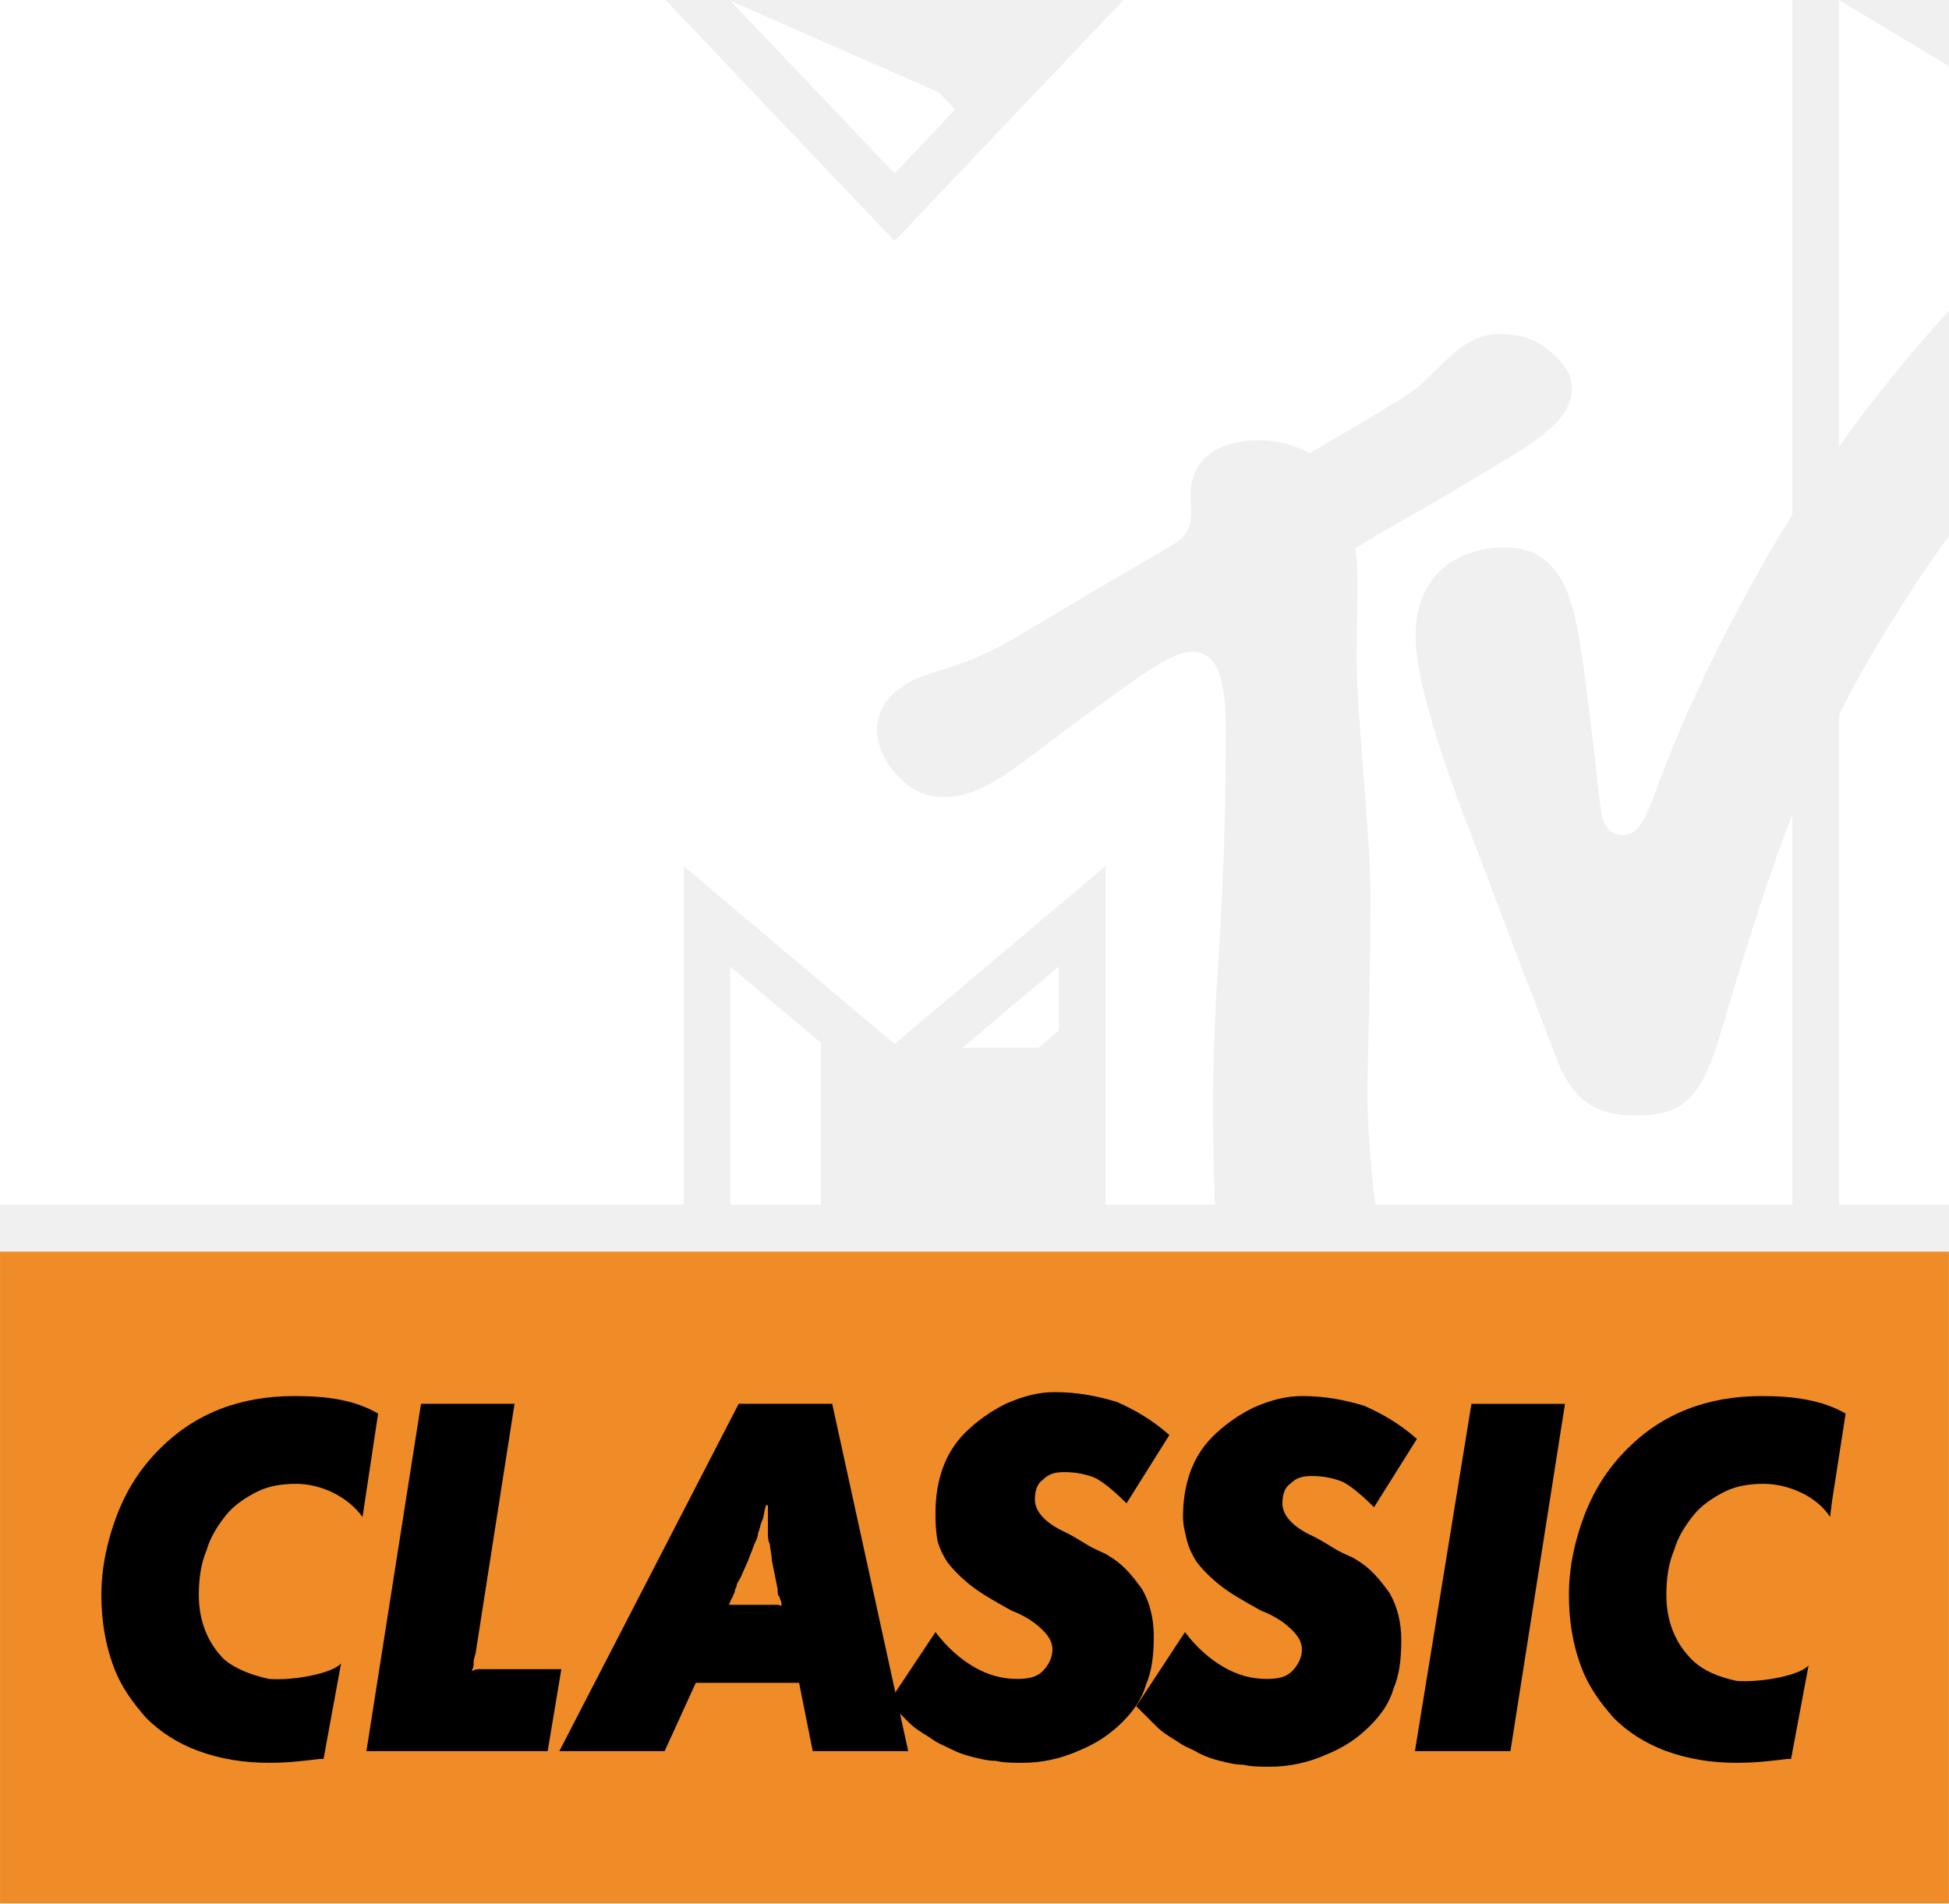
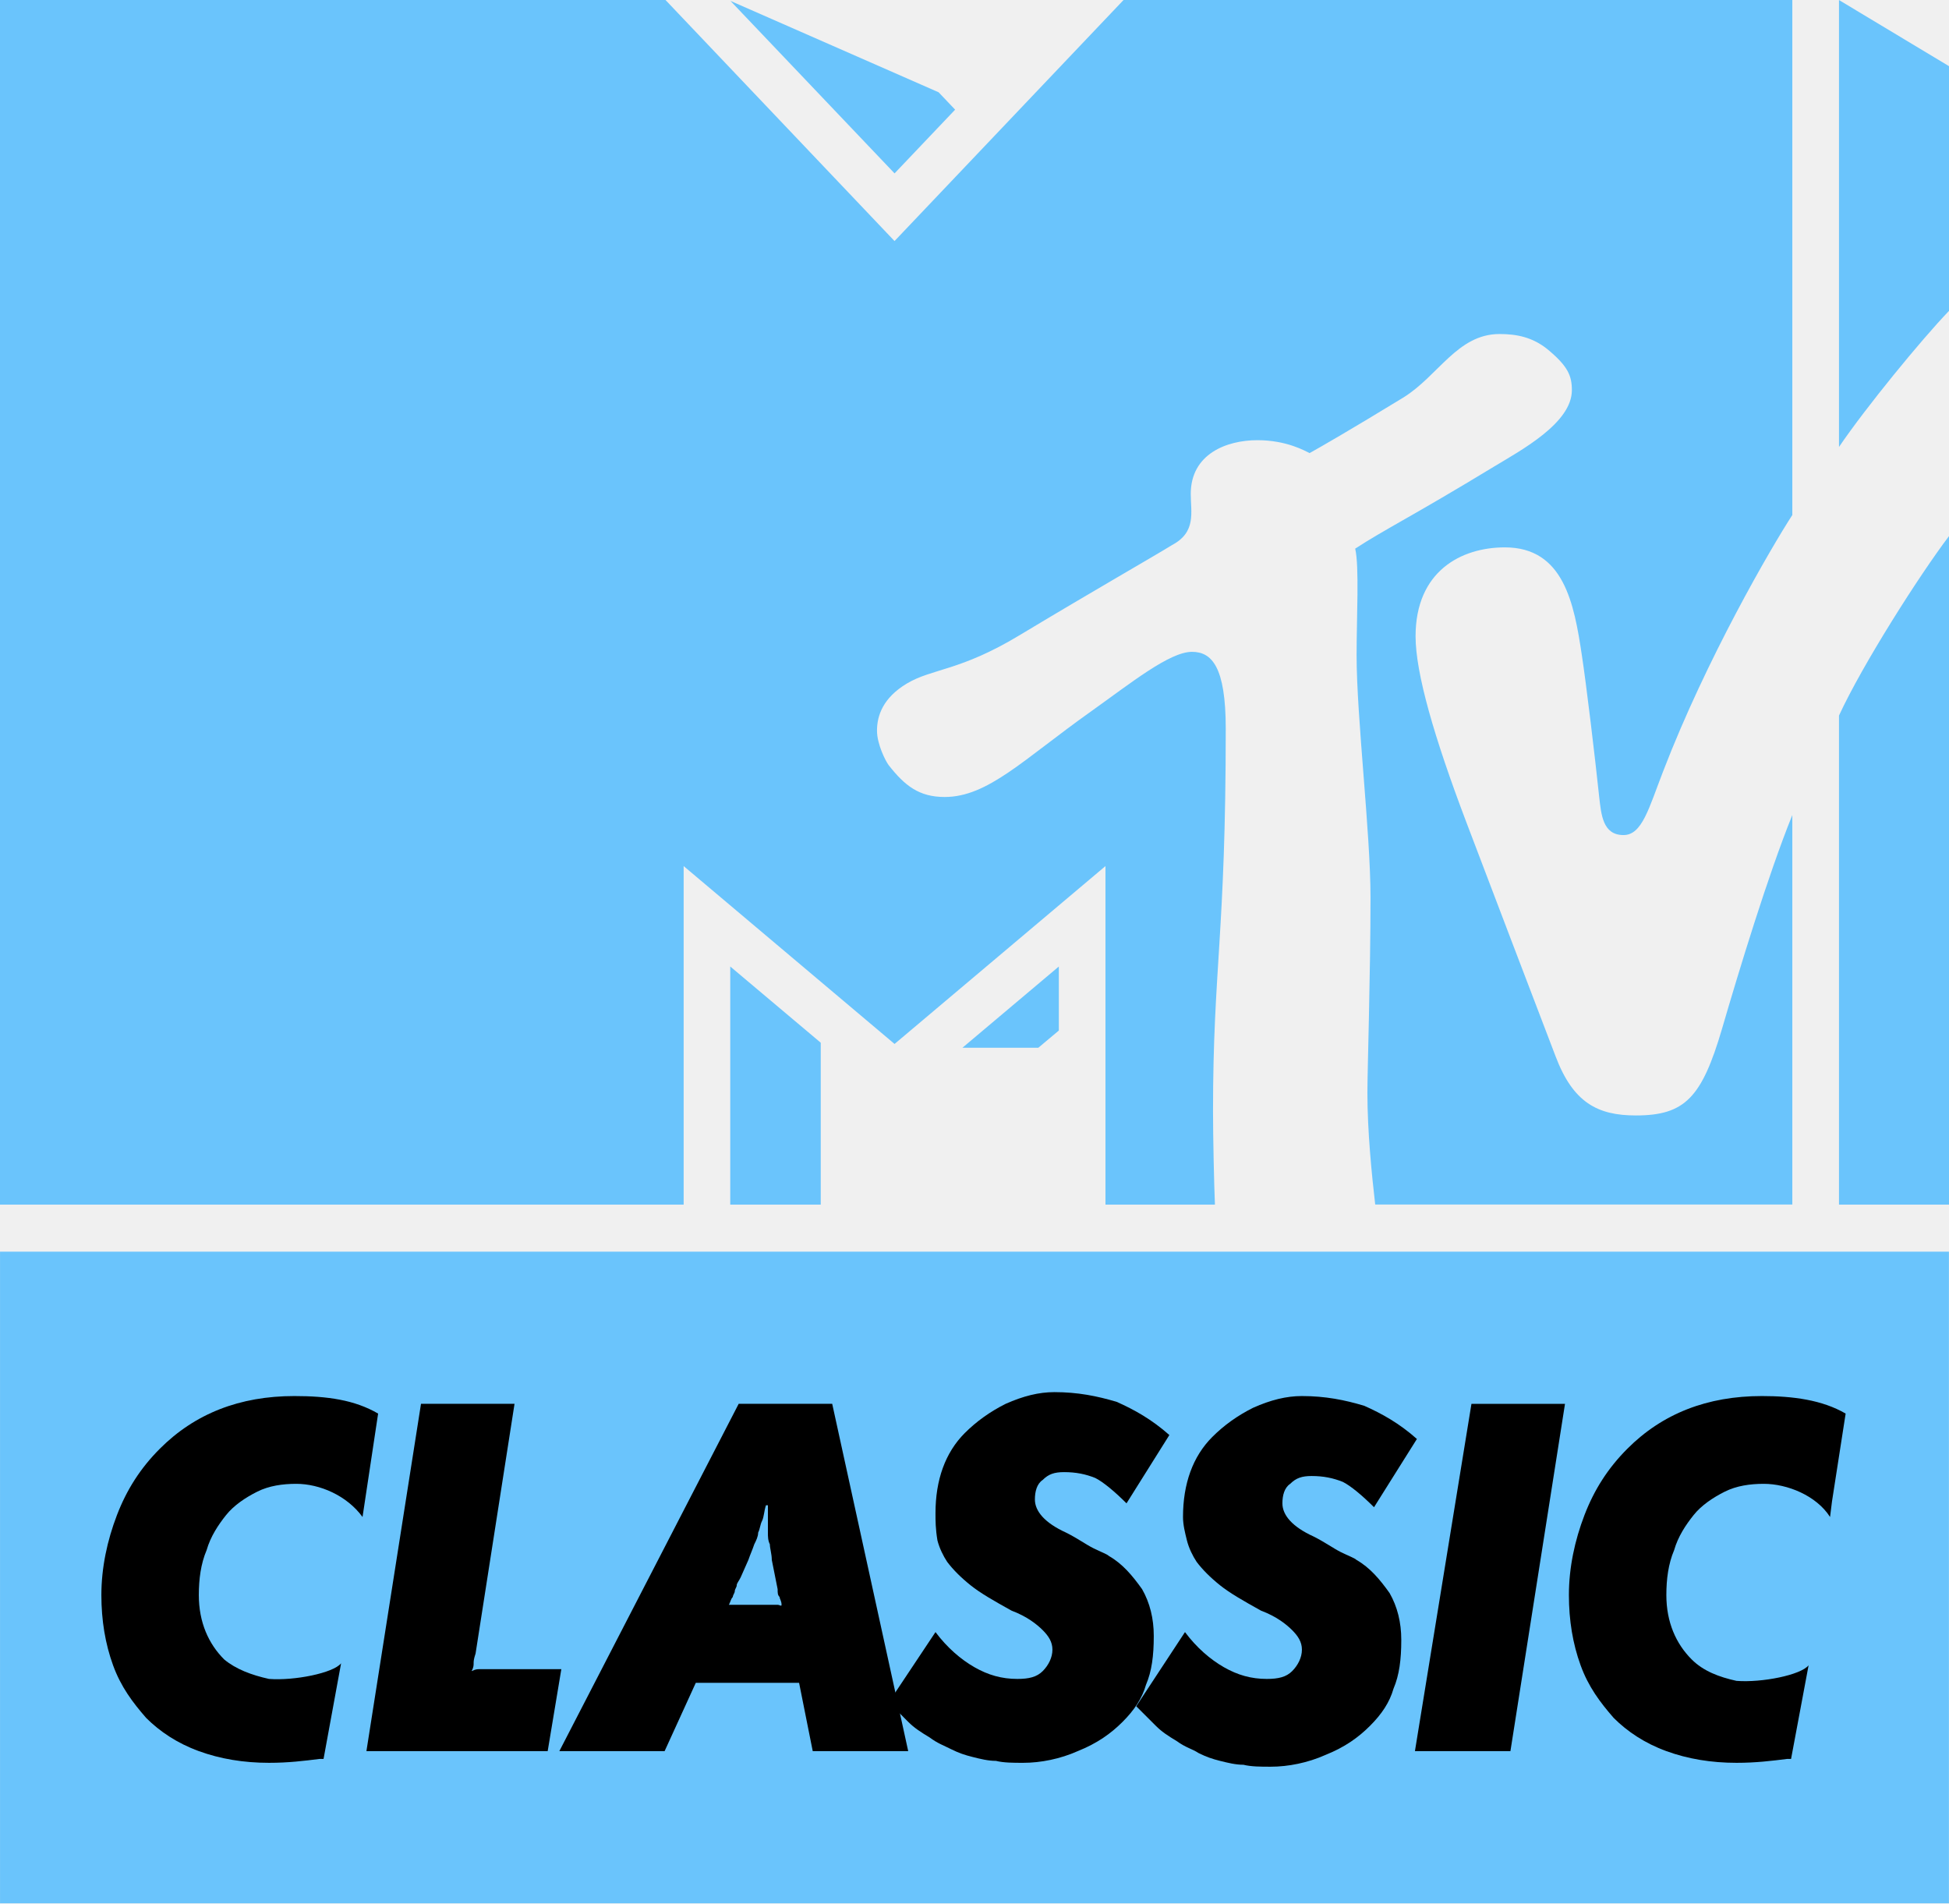
- <svg xmlns="http://www.w3.org/2000/svg" height="557.91" viewBox="0 0 571.37 557.906" width="571.37" version="1.1" id="svg2">
+ <svg xmlns="http://www.w3.org/2000/svg" height="595.104" viewBox="0 0 571.37 557.906" width="609.461" version="1.1" id="svg2">
  <defs id="defs36" />
-   <path style="fill:#ffffff" id="path6" d="m 403.16,353.108 c -1.02,-8.83 -2.29,-21.53 -2.29,-32.71 0,-6.94 0.91,-34.84 0.91,-57.34 0,-18.98 -4.08,-52.7 -4.08,-71.02 0,-11.02 0.82,-25.97 -0.41,-31.22 8.78,-5.72 16.48,-9.34 40.67,-24.03 7.85,-4.75 22.85,-12.76 22.85,-22.4 0,-4.28 -1.17,-7.09 -7.24,-12.09 -4.29,-3.419 -8.83,-4.388 -13.98,-4.388 -12.35,0 -17.96,12.348 -28.27,18.668 -15.81,9.65 -24.18,14.44 -27.39,16.23 -1.33,-0.61 -6.69,-3.78 -15.31,-3.78 -9.03,0 -19.54,4.03 -19.54,15.77 0,5.35 1.69,11.17 -5.46,14.95 -4.03,2.55 -23.67,13.77 -44.59,26.37 -17.6,10.66 -25.81,9.8 -33.26,14.29 -6.84,4.13 -8.67,9.28 -8.67,13.77 0,3.98 2.55,8.98 3.42,10.1 4.74,6.07 8.97,9.34 16.42,9.34 12.66,0 23.11,-11.02 42.65,-24.9 12.15,-8.67 23.32,-17.65 29.85,-17.65 5.82,0 9.9,4.39 9.9,22.5 0,60.56 -3.73,70.15 -3.73,112.19 0,7.55 0.31,21.53 0.56,27.34 l -32.09,0 0,-99.23 -61.83,52.14 -61.83,-52.14 0,99.23 -200.42,0 0,-353.1 195.1,0 67.14,70.66 67.14,-70.66 196.06,0 0,150.96 c -6.22,9.59 -25.15,42.04 -37.9,75.2 -4.19,10.81 -6.13,18.62 -11.59,18.62 -6.07,0 -6.53,-5.92 -7.14,-11.28 -1.22,-11.63 -3.82,-33.31 -5.05,-41.27 -2.29,-15.46 -5.36,-31.78 -22.6,-31.78 -12.81,0 -26.17,6.99 -26.17,26.07 0,10.81 5.46,29.64 14.84,54.38 3.68,9.75 23.32,61.22 26.18,68.67 5.15,13.68 12.39,17.4 23.56,17.4 14.39,0 19.34,-5.26 25.26,-25.41 5,-17.14 13.52,-45.15 20.61,-62.65 l 0,114.16 -122.3,0 z m 168.21,-195.97 0,195.97 -32.25,0 0,-143.36 c 6.89,-14.95 23.52,-41.07 32.25,-52.6 m -32.25,-26.12 0,-131.02 32.25,19.386 0,71.732 c -7.96,8.265 -24.49,28.422 -32.25,39.892 M 280,32.147 l -17.75,18.673 -48.11,-50.56 61.02,26.784 4.85,5.102 z m 2.14,274.98 22.25,0 6.02,-5.05 0,-18.77 z m -68.06,45.97 26.53,0 0,-47.45 -26.53,-22.34 z" />
-   <rect height="191.01" width="571.34" y="366.898" x="0.01" id="rect12" style="fill:#f08c28;stroke-width:5.716" />
-   <g style="stroke-width:5.716" id="g16" transform="translate(0,-0.00198364)">
-     <path id="path18" d="m 227.97,470.41 -9.71,0 -4.57,0 c 0.57,-1.15 0.57,-1.72 1.14,-2.29 0,-0.57 0.58,-1.14 0.58,-1.72 0,-0.57 0.57,-1.14 0.57,-1.71 0,-0.57 0.57,-1.14 1.14,-2.29 l 2.28,-5.15 c 0.58,-1.71 1.15,-2.86 1.72,-4.57 0.57,-1.14 1.14,-2.29 1.14,-3.43 0.57,-1.15 0.57,-2.29 1.14,-3.43 0.58,-1.15 0.58,-2.86 1.15,-4.58 l 0.57,0 0,4.58 0,3.43 c 0,1.14 0,2.29 0.57,3.43 0,1.14 0.57,2.86 0.57,4.57 l 1.71,8.58 c 0,1.15 0,1.72 0.58,2.29 0,0.57 0.57,1.14 0.57,2.29 0,0.57 -0.57,0 -1.15,0 m 16,-58.91 -27.42,0 -52.57,101.8 30.86,0 9.14,-20.02 30.28,0 4,20.02 27.99,0 z" />
-     <path id="path20" d="m 140.56,489.28 c -0.57,0 -1.14,0 -2.29,0.57 0.58,-1.14 0.58,-1.71 0.58,-2.29 0,-0.57 0,-1.14 0.57,-2.86 l 11.42,-73.2 -27.42,0 -16,101.8 53.14,0 4,-24.02 z" />
-     <path id="path22" d="m 86.282,409.22 c -15.997,0 -29.138,5.14 -39.422,15.44 -5.714,5.72 -9.713,12.01 -12.57,19.44 -2.857,7.44 -4.571,15.44 -4.571,23.45 0,7.43 1.143,14.3 3.428,20.59 2.286,6.29 5.714,10.86 9.713,15.44 4,4 9.142,7.43 15.427,9.72 6.284,2.29 13.14,3.43 20.568,3.43 5.713,0 10.284,-0.57 14.855,-1.14 l 1.142,0 5.142,-28.03 c -2.285,2.86 -13.712,5.15 -21.139,4.58 -5.142,-1.14 -9.713,-2.86 -13.141,-5.72 -4.571,-4.57 -7.427,-10.87 -7.427,-18.87 0,-4.58 0.571,-9.15 2.285,-13.16 1.143,-4 3.428,-7.43 5.713,-10.29 2.286,-2.86 5.714,-5.15 9.142,-6.86 3.428,-1.72 7.427,-2.29 11.427,-2.29 6.856,0 14.856,3.43 19.426,9.72 l 4.57,-30.31 c -6.86,-4 -14.855,-5.14 -24.568,-5.14" />
+   <path style="fill:#6ac4fc;fill-opacity:1" id="path6" d="m 403.16,353.108 c -1.02,-8.83 -2.29,-21.53 -2.29,-32.71 0,-6.94 0.91,-34.84 0.91,-57.34 0,-18.98 -4.08,-52.7 -4.08,-71.02 0,-11.02 0.82,-25.97 -0.41,-31.22 8.78,-5.72 16.48,-9.34 40.67,-24.03 7.85,-4.75 22.85,-12.76 22.85,-22.4 0,-4.28 -1.17,-7.09 -7.24,-12.09 -4.29,-3.419 -8.83,-4.388 -13.98,-4.388 -12.35,0 -17.96,12.348 -28.27,18.668 -15.81,9.65 -24.18,14.44 -27.39,16.23 -1.33,-0.61 -6.69,-3.78 -15.31,-3.78 -9.03,0 -19.54,4.03 -19.54,15.77 0,5.35 1.69,11.17 -5.46,14.95 -4.03,2.55 -23.67,13.77 -44.59,26.37 -17.6,10.66 -25.81,9.8 -33.26,14.29 -6.84,4.13 -8.67,9.28 -8.67,13.77 0,3.98 2.55,8.98 3.42,10.1 4.74,6.07 8.97,9.34 16.42,9.34 12.66,0 23.11,-11.02 42.65,-24.9 12.15,-8.67 23.32,-17.65 29.85,-17.65 5.82,0 9.9,4.39 9.9,22.5 0,60.56 -3.73,70.15 -3.73,112.19 0,7.55 0.31,21.53 0.56,27.34 h -32.09 v -99.23 l -61.83,52.14 -61.83,-52.14 v 99.23 H 0 V -0.002 H 195.1 L 262.24,70.658 329.38,-0.002 H 525.44 V 150.958 c -6.22,9.59 -25.15,42.04 -37.9,75.2 -4.19,10.81 -6.13,18.62 -11.59,18.62 -6.07,0 -6.53,-5.92 -7.14,-11.28 -1.22,-11.63 -3.82,-33.31 -5.05,-41.27 -2.29,-15.46 -5.36,-31.78 -22.6,-31.78 -12.81,0 -26.17,6.99 -26.17,26.07 0,10.81 5.46,29.64 14.84,54.38 3.68,9.75 23.32,61.22 26.18,68.67 5.15,13.68 12.39,17.4 23.56,17.4 14.39,0 19.34,-5.26 25.26,-25.41 5,-17.14 13.52,-45.15 20.61,-62.65 v 114.16 h -122.3 z m 168.21,-195.97 v 195.97 h -32.25 v -143.36 c 6.89,-14.95 23.52,-41.07 32.25,-52.6 m -32.25,-26.12 V 0.008 L 571.37,19.394 v 71.732 c -7.96,8.265 -24.49,28.422 -32.25,39.892 M 280,32.147 l -17.75,18.673 -48.11,-50.56 61.02,26.784 4.85,5.102 z m 2.14,274.98 h 22.25 l 6.02,-5.05 v -18.77 z m -68.06,45.97 h 26.53 v -47.45 l -26.53,-22.34 z" />
+   <rect height="191.01" width="571.34" y="366.898" x="0.01" id="rect12" style="fill:#6ac4fc;stroke-width:5.716;fill-opacity:1" />
+   <g style="stroke-width:5.716;fill:#000000;fill-opacity:1" id="g16" transform="translate(0,-0.00198364)">
+     <path id="path18" d="m 227.97,470.41 h -9.71 -4.57 c 0.57,-1.15 0.57,-1.72 1.14,-2.29 0,-0.57 0.58,-1.14 0.58,-1.72 0,-0.57 0.57,-1.14 0.57,-1.71 0,-0.57 0.57,-1.14 1.14,-2.29 l 2.28,-5.15 c 0.58,-1.71 1.15,-2.86 1.72,-4.57 0.57,-1.14 1.14,-2.29 1.14,-3.43 0.57,-1.15 0.57,-2.29 1.14,-3.43 0.58,-1.15 0.58,-2.86 1.15,-4.58 h 0.57 v 4.58 3.43 c 0,1.14 0,2.29 0.57,3.43 0,1.14 0.57,2.86 0.57,4.57 l 1.71,8.58 c 0,1.15 0,1.72 0.58,2.29 0,0.57 0.57,1.14 0.57,2.29 0,0.57 -0.57,0 -1.15,0 m 16,-58.91 h -27.42 l -52.57,101.8 h 30.86 l 9.14,-20.02 h 30.28 l 4,20.02 h 27.99 z" style="fill:#000000;fill-opacity:1" />
+     <path id="path20" d="m 140.56,489.28 c -0.57,0 -1.14,0 -2.29,0.57 0.58,-1.14 0.58,-1.71 0.58,-2.29 0,-0.57 0,-1.14 0.57,-2.86 l 11.42,-73.2 h -27.42 l -16,101.8 h 53.14 l 4,-24.02 z" style="fill:#000000;fill-opacity:1" />
+     <path id="path22" d="m 86.282,409.22 c -15.997,0 -29.138,5.14 -39.422,15.44 -5.714,5.72 -9.713,12.01 -12.57,19.44 -2.857,7.44 -4.571,15.44 -4.571,23.45 0,7.43 1.143,14.3 3.428,20.59 2.286,6.29 5.714,10.86 9.713,15.44 4,4 9.142,7.43 15.427,9.72 6.284,2.29 13.14,3.43 20.568,3.43 5.713,0 10.284,-0.57 14.855,-1.14 h 1.142 l 5.142,-28.03 c -2.285,2.86 -13.712,5.15 -21.139,4.58 -5.142,-1.14 -9.713,-2.86 -13.141,-5.72 -4.571,-4.57 -7.427,-10.87 -7.427,-18.87 0,-4.58 0.571,-9.15 2.285,-13.16 1.143,-4 3.428,-7.43 5.713,-10.29 2.286,-2.86 5.714,-5.15 9.142,-6.86 3.428,-1.72 7.427,-2.29 11.427,-2.29 6.856,0 14.856,3.43 19.426,9.72 l 4.57,-30.31 c -6.86,-4 -14.855,-5.14 -24.568,-5.14" style="fill:#000000;fill-opacity:1" />
  </g>
-   <polygon id="polygon24" points="72.6,89.8 77.5,89.8 80.3,72 75.5,72 " transform="matrix(5.7134,0,0,5.7189,0.0096541,-0.2565536)" />
-   <g style="stroke-width:5.716" id="g26" transform="translate(0,-0.00198364)">
-     <path id="path28" d="m 516.5,409.22 c -16,0 -29.14,5.14 -39.42,15.44 -5.71,5.72 -9.71,12.01 -12.57,19.44 -2.86,7.44 -4.57,15.44 -4.57,23.45 0,7.43 1.14,14.3 3.43,20.59 2.28,6.29 5.71,10.86 9.71,15.44 4,4 9.14,7.43 15.43,9.72 6.28,2.29 13.14,3.43 20.57,3.43 5.71,0 10.28,-0.57 14.85,-1.14 l 1.14,0 5.14,-27.45 c -2.28,2.86 -13.71,5.14 -21.13,4.57 -5.15,-1.14 -9.72,-2.86 -13.15,-6.29 -4.57,-4.57 -7.42,-10.87 -7.42,-18.87 0,-4.58 0.57,-9.15 2.28,-13.16 1.14,-4 3.43,-7.43 5.72,-10.29 2.28,-2.86 5.71,-5.15 9.14,-6.86 3.43,-1.72 7.42,-2.29 11.42,-2.29 6.86,0 15.43,3.43 19.43,9.72 l 0.57,-4.57 4,-25.74 c -6.86,-4 -15.43,-5.14 -24.57,-5.14" />
-     <path id="path30" d="m 274.25,478.41 c 3.43,4.58 7.43,8.01 11.43,10.3 4,2.29 8,3.43 12.57,3.43 3.43,0 5.71,-0.57 7.43,-2.29 1.71,-1.71 2.85,-4 2.85,-6.29 0,-2.29 -1.14,-4 -2.85,-5.72 -1.72,-1.71 -4.57,-4 -9.14,-5.72 -5.15,-2.86 -9.15,-5.14 -12,-7.43 -2.86,-2.29 -5.14,-4.58 -6.86,-6.86 -1.14,-1.72 -2.28,-4.01 -2.86,-6.29 -0.57,-3.44 -0.57,-5.72 -0.57,-8.01 0,-9.72 2.86,-17.73 8.57,-23.45 3.43,-3.43 7.43,-6.29 12,-8.58 5.14,-2.28 9.71,-3.43 14.29,-3.43 6.85,0 12.56,1.15 18.28,2.86 5.14,2.29 10.28,5.15 15.42,9.72 l -12.56,20.02 c -3.43,-3.43 -6.86,-6.29 -9.15,-7.43 -2.85,-1.15 -5.71,-1.72 -9.14,-1.72 -2.85,0 -4.57,0.57 -6.28,2.29 -1.72,1.14 -2.29,3.43 -2.29,5.72 0,3.43 2.86,6.86 9.14,9.72 3.43,1.71 5.72,3.43 8,4.57 2.29,1.15 4,1.72 4.57,2.29 4,2.29 6.86,5.72 9.72,9.72 2.28,4.01 3.42,8.58 3.42,13.73 0,5.72 -0.57,10.29 -2.28,14.3 -1.14,4 -3.43,7.43 -6.86,10.86 -3.43,3.43 -7.43,6.29 -13.14,8.58 -5.14,2.29 -10.85,3.43 -16,3.43 -2.85,0 -5.71,0 -7.99,-0.57 -2.29,0 -4.58,-0.57 -6.86,-1.15 -2.29,-0.57 -4,-1.14 -6.29,-2.28 -2.28,-1.15 -4,-1.72 -6.28,-3.43 -2.86,-1.72 -4.57,-2.86 -6.29,-4.58 -1.71,-1.71 -3.42,-3.43 -5.71,-5.72 z" />
-     <path id="path32" d="m 347.39,478.41 c 3.42,4.58 7.42,8.01 11.42,10.3 4,2.29 8,3.43 12.57,3.43 3.43,0 5.72,-0.57 7.43,-2.29 1.71,-1.71 2.86,-4 2.86,-6.29 0,-2.29 -1.15,-4 -2.86,-5.72 -1.71,-1.71 -4.57,-4 -9.14,-5.72 -5.14,-2.86 -9.14,-5.14 -12,-7.43 -2.86,-2.29 -5.14,-4.58 -6.86,-6.86 -1.14,-1.72 -2.28,-4.01 -2.85,-6.29 -0.57,-2.29 -1.15,-4.58 -1.15,-6.87 0,-9.72 2.86,-17.73 8.57,-23.44 3.43,-3.44 7.43,-6.3 12,-8.58 5.14,-2.29 9.72,-3.43 14.29,-3.43 6.85,0 12.57,1.14 18.28,2.86 5.14,2.28 10.28,5.14 15.43,9.72 l -12.57,20.01 c -3.43,-3.43 -6.86,-6.29 -9.15,-7.43 -2.85,-1.14 -5.71,-1.72 -9.14,-1.72 -2.85,0 -4.57,0.58 -6.28,2.29 -1.72,1.14 -2.29,3.43 -2.29,5.72 0,3.43 2.86,6.86 9.14,9.72 3.43,1.72 5.72,3.43 8,4.58 2.29,1.14 4,1.71 4.57,2.28 4,2.29 6.86,5.72 9.72,9.73 2.28,4 3.42,8.57 3.42,13.72 0,5.72 -0.57,10.3 -2.28,14.3 -1.14,4 -3.43,7.43 -6.86,10.86 -3.43,3.44 -7.42,6.3 -13.14,8.58 -5.14,2.29 -10.85,3.43 -16,3.43 -2.85,0 -5.71,0 -7.99,-0.57 -2.29,0 -4.58,-0.57 -6.86,-1.14 -2.29,-0.57 -4,-1.15 -6.29,-2.29 -1.71,-1.14 -3.99,-1.71 -6.28,-3.43 -2.86,-1.72 -4.57,-2.86 -6.28,-4.58 -1.72,-1.71 -3.43,-3.43 -5.72,-5.71 z" />
+   <polygon id="polygon24" points="77.5,89.8 80.3,72 75.5,72 72.6,89.8 " transform="matrix(5.7134,0,0,5.7189,0.0096541,-0.2565536)" style="fill:#000000;fill-opacity:1" />
+   <g style="stroke-width:5.716;fill:#000000;fill-opacity:1" id="g26" transform="translate(0,-0.00198364)">
+     <path id="path28" d="m 516.5,409.22 c -16,0 -29.14,5.14 -39.42,15.44 -5.71,5.72 -9.71,12.01 -12.57,19.44 -2.86,7.44 -4.57,15.44 -4.57,23.45 0,7.43 1.14,14.3 3.43,20.59 2.28,6.29 5.71,10.86 9.71,15.44 4,4 9.14,7.43 15.43,9.72 6.28,2.29 13.14,3.43 20.57,3.43 5.71,0 10.28,-0.57 14.85,-1.14 h 1.14 l 5.14,-27.45 c -2.28,2.86 -13.71,5.14 -21.13,4.57 -5.15,-1.14 -9.72,-2.86 -13.15,-6.29 -4.57,-4.57 -7.42,-10.87 -7.42,-18.87 0,-4.58 0.57,-9.15 2.28,-13.16 1.14,-4 3.43,-7.43 5.72,-10.29 2.28,-2.86 5.71,-5.15 9.14,-6.86 3.43,-1.72 7.42,-2.29 11.42,-2.29 6.86,0 15.43,3.43 19.43,9.72 l 0.57,-4.57 4,-25.74 c -6.86,-4 -15.43,-5.14 -24.57,-5.14" style="fill:#000000;fill-opacity:1" />
+     <path id="path30" d="m 274.25,478.41 c 3.43,4.58 7.43,8.01 11.43,10.3 4,2.29 8,3.43 12.57,3.43 3.43,0 5.71,-0.57 7.43,-2.29 1.71,-1.71 2.85,-4 2.85,-6.29 0,-2.29 -1.14,-4 -2.85,-5.72 -1.72,-1.71 -4.57,-4 -9.14,-5.72 -5.15,-2.86 -9.15,-5.14 -12,-7.43 -2.86,-2.29 -5.14,-4.58 -6.86,-6.86 -1.14,-1.72 -2.28,-4.01 -2.86,-6.29 -0.57,-3.44 -0.57,-5.72 -0.57,-8.01 0,-9.72 2.86,-17.73 8.57,-23.45 3.43,-3.43 7.43,-6.29 12,-8.58 5.14,-2.28 9.71,-3.43 14.29,-3.43 6.85,0 12.56,1.15 18.28,2.86 5.14,2.29 10.28,5.15 15.42,9.72 l -12.56,20.02 c -3.43,-3.43 -6.86,-6.29 -9.15,-7.43 -2.85,-1.15 -5.71,-1.72 -9.14,-1.72 -2.85,0 -4.57,0.57 -6.28,2.29 -1.72,1.14 -2.29,3.43 -2.29,5.72 0,3.43 2.86,6.86 9.14,9.72 3.43,1.71 5.72,3.43 8,4.57 2.29,1.15 4,1.72 4.57,2.29 4,2.29 6.86,5.72 9.72,9.72 2.28,4.01 3.42,8.58 3.42,13.73 0,5.72 -0.57,10.29 -2.28,14.3 -1.14,4 -3.43,7.43 -6.86,10.86 -3.43,3.43 -7.43,6.29 -13.14,8.58 -5.14,2.29 -10.85,3.43 -16,3.43 -2.85,0 -5.71,0 -7.99,-0.57 -2.29,0 -4.58,-0.57 -6.86,-1.15 -2.29,-0.57 -4,-1.14 -6.29,-2.28 -2.28,-1.15 -4,-1.72 -6.28,-3.43 -2.86,-1.72 -4.57,-2.86 -6.29,-4.58 -1.71,-1.71 -3.42,-3.43 -5.71,-5.72 z" style="fill:#000000;fill-opacity:1" />
+     <path id="path32" d="m 347.39,478.41 c 3.42,4.58 7.42,8.01 11.42,10.3 4,2.29 8,3.43 12.57,3.43 3.43,0 5.72,-0.57 7.43,-2.29 1.71,-1.71 2.86,-4 2.86,-6.29 0,-2.29 -1.15,-4 -2.86,-5.72 -1.71,-1.71 -4.57,-4 -9.14,-5.72 -5.14,-2.86 -9.14,-5.14 -12,-7.43 -2.86,-2.29 -5.14,-4.58 -6.86,-6.86 -1.14,-1.72 -2.28,-4.01 -2.85,-6.29 -0.57,-2.29 -1.15,-4.58 -1.15,-6.87 0,-9.72 2.86,-17.73 8.57,-23.44 3.43,-3.44 7.43,-6.3 12,-8.58 5.14,-2.29 9.72,-3.43 14.29,-3.43 6.85,0 12.57,1.14 18.28,2.86 5.14,2.28 10.28,5.14 15.43,9.72 l -12.57,20.01 c -3.43,-3.43 -6.86,-6.29 -9.15,-7.43 -2.85,-1.14 -5.71,-1.72 -9.14,-1.72 -2.85,0 -4.57,0.58 -6.28,2.29 -1.72,1.14 -2.29,3.43 -2.29,5.72 0,3.43 2.86,6.86 9.14,9.72 3.43,1.72 5.72,3.43 8,4.58 2.29,1.14 4,1.71 4.57,2.28 4,2.29 6.86,5.72 9.72,9.73 2.28,4 3.42,8.57 3.42,13.72 0,5.72 -0.57,10.3 -2.28,14.3 -1.14,4 -3.43,7.43 -6.86,10.86 -3.43,3.44 -7.42,6.3 -13.14,8.58 -5.14,2.29 -10.85,3.43 -16,3.43 -2.85,0 -5.71,0 -7.99,-0.57 -2.29,0 -4.58,-0.57 -6.86,-1.14 -2.29,-0.57 -4,-1.15 -6.29,-2.29 -1.71,-1.14 -3.99,-1.71 -6.28,-3.43 -2.86,-1.72 -4.57,-2.86 -6.28,-4.58 -1.72,-1.71 -3.43,-3.43 -5.72,-5.71 z" style="fill:#000000;fill-opacity:1" />
  </g>
</svg>
